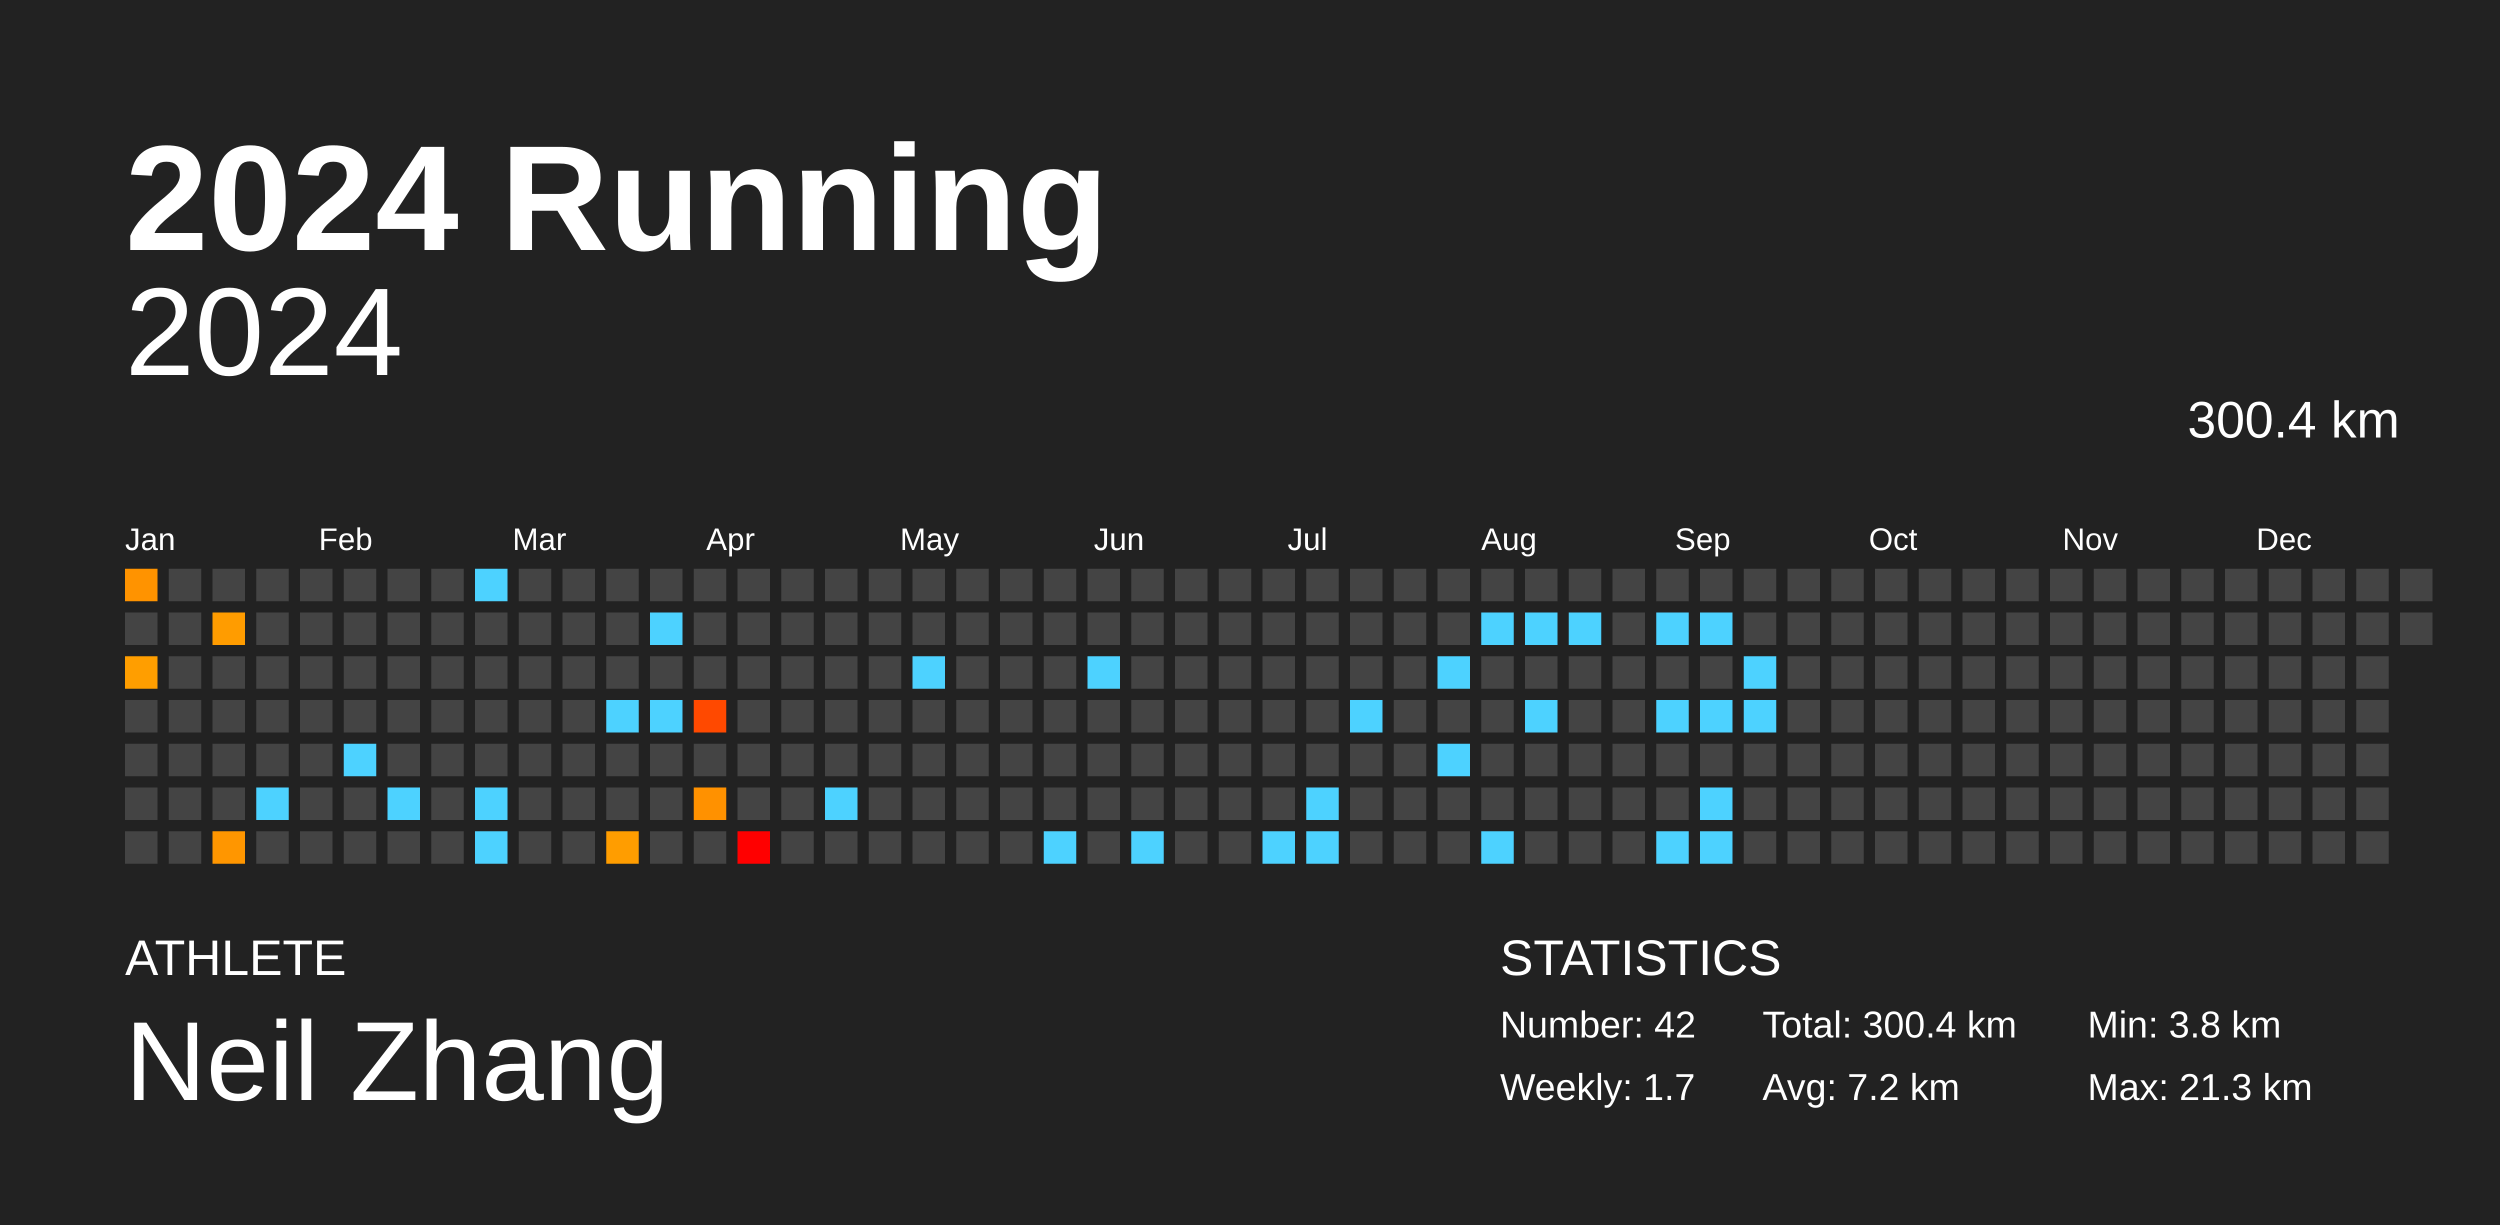
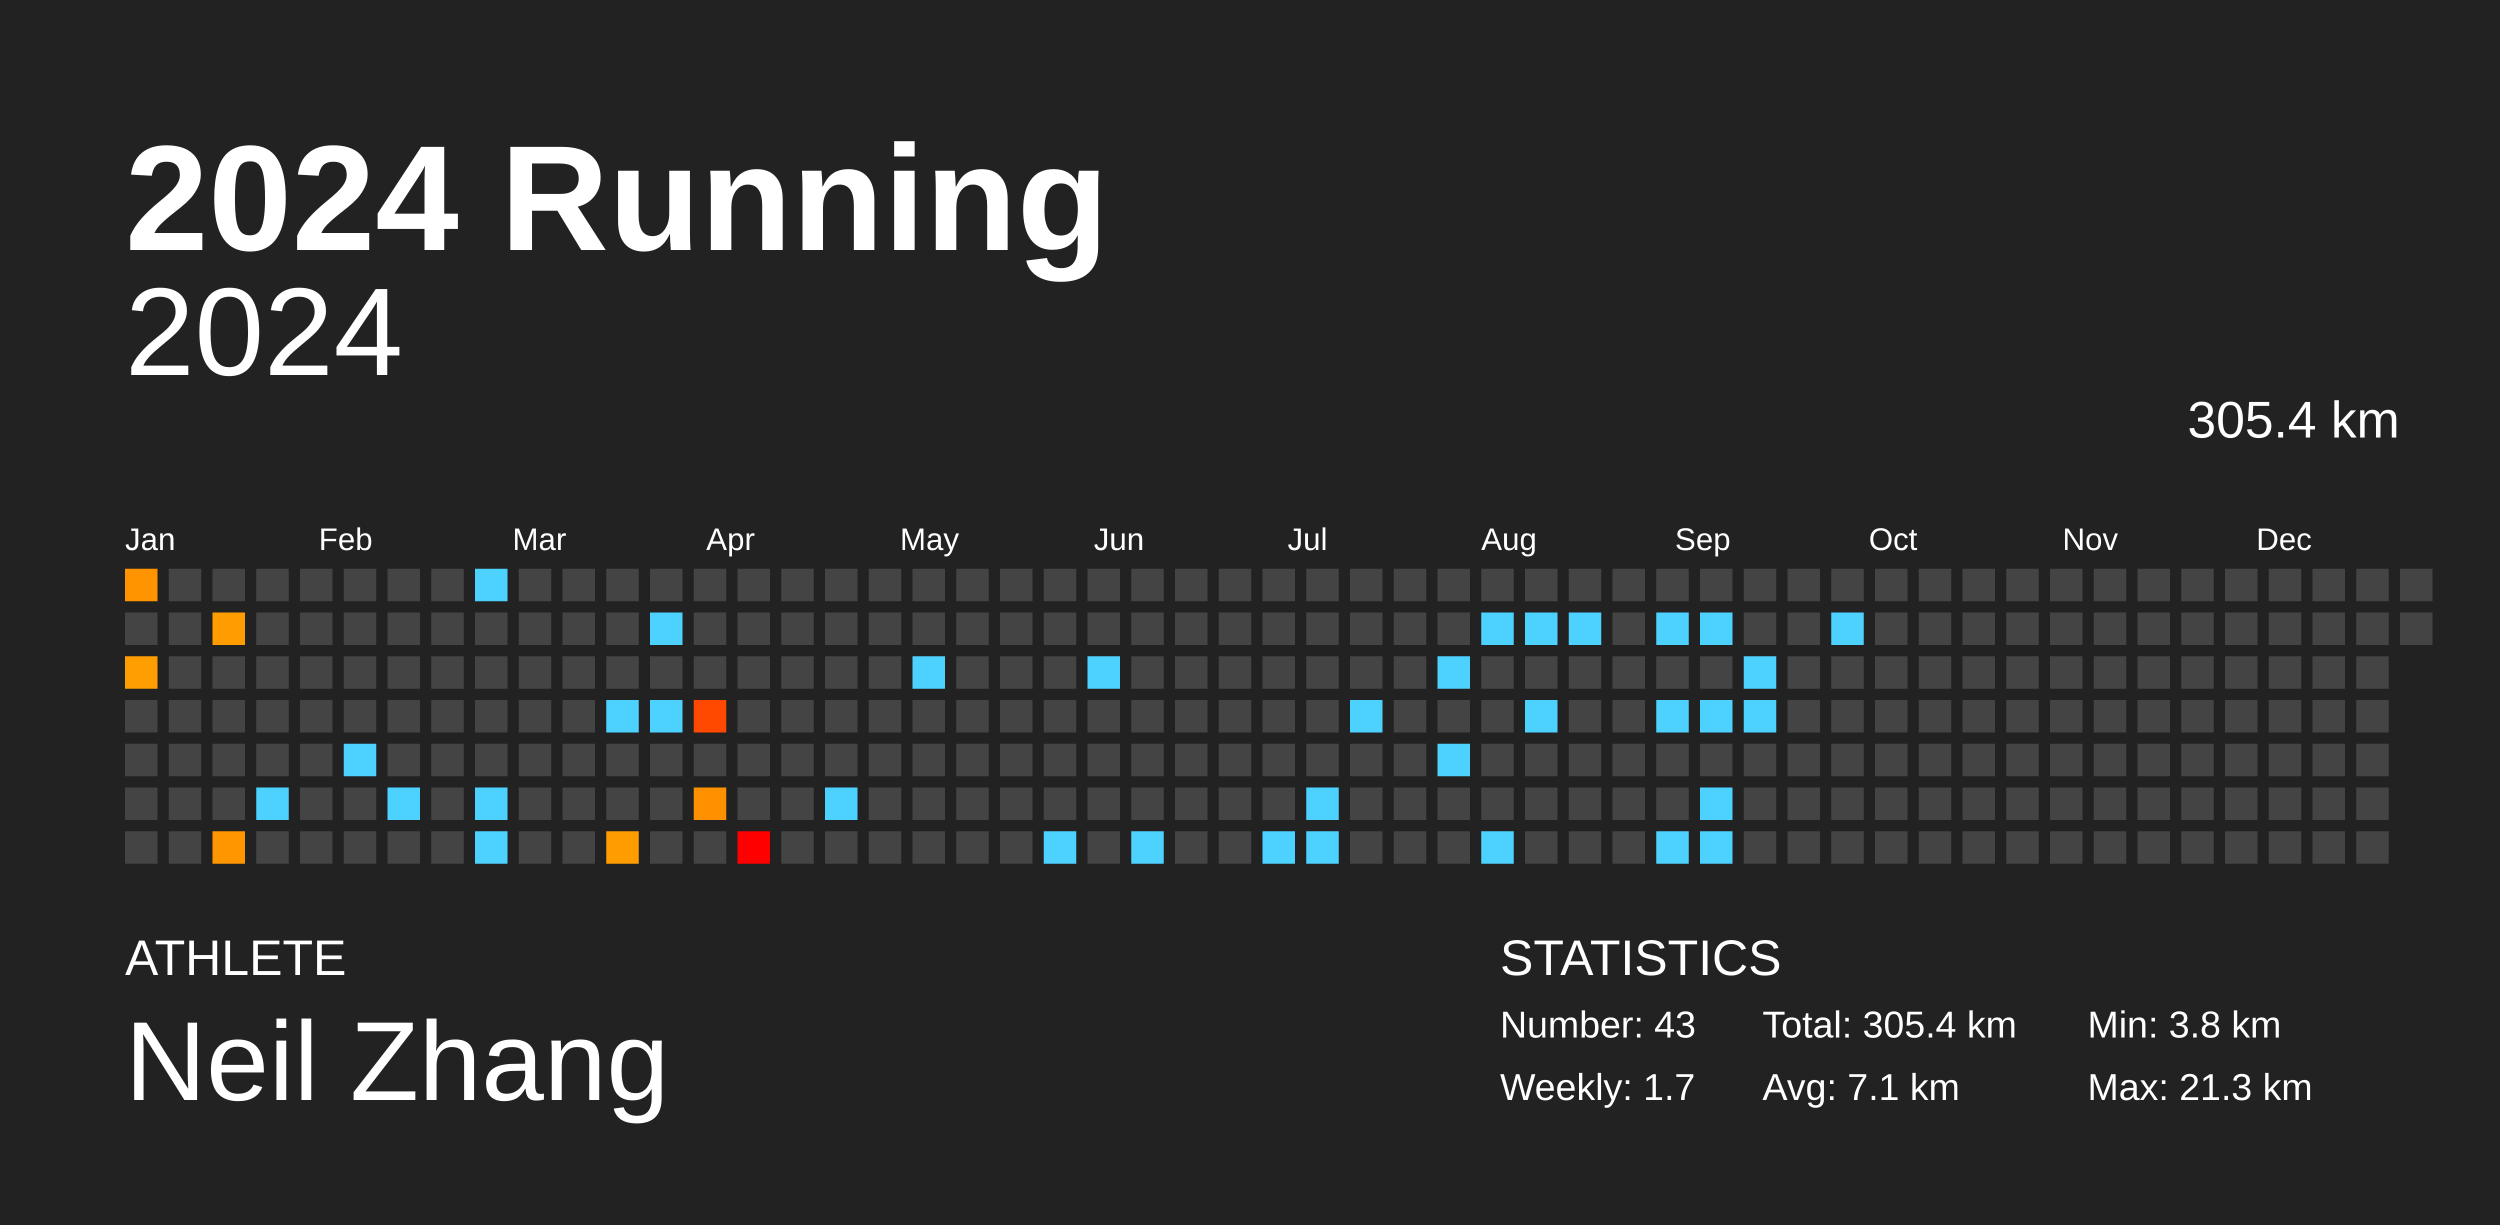
<svg xmlns="http://www.w3.org/2000/svg" baseProfile="full" height="98mm" version="1.1" viewBox="0,0,200,98" width="200mm">
  <defs />
  <rect fill="#222222" height="98" width="200" x="0" y="0" />
  <text fill="#FFFFFF" style="font-size:12px; font-family:Arial; font-weight:bold;" x="10" y="20">2024 Running</text>
  <text fill="#FFFFFF" style="font-size:4px; font-family:Arial" x="10" y="78">ATHLETE</text>
  <text fill="#FFFFFF" style="font-size:9px; font-family:Arial" x="10" y="88">Neil Zhang</text>
  <text fill="#FFFFFF" style="font-size:4px; font-family:Arial" x="120" y="78">STATISTICS</text>
-   <text fill="#FFFFFF" style="font-size:3px; font-family:Arial" x="120" y="83">Number: 42</text>
+   <text fill="#FFFFFF" style="font-size:3px; font-family:Arial" x="120" y="83">Number: 43</text>
  <text fill="#FFFFFF" style="font-size:3px; font-family:Arial" x="120" y="88">Weekly: 1.7</text>
-   <text fill="#FFFFFF" style="font-size:3px; font-family:Arial" x="141" y="83">Total: 300.4 km</text>
-   <text fill="#FFFFFF" style="font-size:3px; font-family:Arial" x="141" y="88">Avg: 7.2 km</text>
+   <text fill="#FFFFFF" style="font-size:3px; font-family:Arial" x="141" y="83">Total: 305.4 km</text>
+   <text fill="#FFFFFF" style="font-size:3px; font-family:Arial" x="141" y="88">Avg: 7.1 km</text>
  <text fill="#FFFFFF" style="font-size:3px; font-family:Arial" x="167" y="83">Min: 3.8 km</text>
  <text fill="#FFFFFF" style="font-size:3px; font-family:Arial" x="167" y="88">Max: 21.3 km</text>
  <text alignment-baseline="hanging" fill="#FFFFFF" style="font-size:10.0px; font-family:Arial;" x="10" y="30">2024</text>
-   <text alignment-baseline="hanging" fill="#FFFFFF" style="font-size:4.125px; font-family:Arial;" x="175" y="35">300.4 km</text>
+   <text alignment-baseline="hanging" fill="#FFFFFF" style="font-size:4.125px; font-family:Arial;" x="175" y="35">305.4 km</text>
  <text fill="#FFFFFF" style="font-size:2.5px; font-family:Arial" x="10.0" y="44">Jan</text>
  <text fill="#FFFFFF" style="font-size:2.5px; font-family:Arial" x="25.5" y="44">Feb</text>
  <text fill="#FFFFFF" style="font-size:2.5px; font-family:Arial" x="41.0" y="44">Mar</text>
  <text fill="#FFFFFF" style="font-size:2.5px; font-family:Arial" x="56.5" y="44">Apr</text>
  <text fill="#FFFFFF" style="font-size:2.5px; font-family:Arial" x="72.0" y="44">May</text>
  <text fill="#FFFFFF" style="font-size:2.5px; font-family:Arial" x="87.5" y="44">Jun</text>
  <text fill="#FFFFFF" style="font-size:2.5px; font-family:Arial" x="103.0" y="44">Jul</text>
  <text fill="#FFFFFF" style="font-size:2.5px; font-family:Arial" x="118.5" y="44">Aug</text>
  <text fill="#FFFFFF" style="font-size:2.5px; font-family:Arial" x="134.0" y="44">Sep</text>
  <text fill="#FFFFFF" style="font-size:2.5px; font-family:Arial" x="149.5" y="44">Oct</text>
  <text fill="#FFFFFF" style="font-size:2.5px; font-family:Arial" x="165.0" y="44">Nov</text>
  <text fill="#FFFFFF" style="font-size:2.5px; font-family:Arial" x="180.5" y="44">Dec</text>
  <rect fill="#ff9300" height="2.6" width="2.6" x="10.0" y="45.5" />
  <rect fill="#444444" height="2.6" width="2.6" x="10.0" y="49.0" />
  <rect fill="#ff9e00" height="2.6" width="2.6" x="10.0" y="52.5" />
  <rect fill="#444444" height="2.6" width="2.6" x="10.0" y="56.0" />
  <rect fill="#444444" height="2.6" width="2.6" x="10.0" y="59.5" />
  <rect fill="#444444" height="2.6" width="2.6" x="10.0" y="63.0" />
  <rect fill="#444444" height="2.6" width="2.6" x="10.0" y="66.5" />
  <rect fill="#444444" height="2.6" width="2.6" x="13.5" y="45.5" />
  <rect fill="#444444" height="2.6" width="2.6" x="13.5" y="49.0" />
  <rect fill="#444444" height="2.6" width="2.6" x="13.5" y="52.5" />
  <rect fill="#444444" height="2.6" width="2.6" x="13.5" y="56.0" />
  <rect fill="#444444" height="2.6" width="2.6" x="13.5" y="59.5" />
  <rect fill="#444444" height="2.6" width="2.6" x="13.5" y="63.0" />
  <rect fill="#444444" height="2.6" width="2.6" x="13.5" y="66.5" />
  <rect fill="#444444" height="2.6" width="2.6" x="17.0" y="45.5" />
  <rect fill="#ff9c00" height="2.6" width="2.6" x="17.0" y="49.0" />
  <rect fill="#444444" height="2.6" width="2.6" x="17.0" y="52.5" />
  <rect fill="#444444" height="2.6" width="2.6" x="17.0" y="56.0" />
  <rect fill="#444444" height="2.6" width="2.6" x="17.0" y="59.5" />
  <rect fill="#444444" height="2.6" width="2.6" x="17.0" y="63.0" />
  <rect fill="#ff9600" height="2.6" width="2.6" x="17.0" y="66.5" />
  <rect fill="#444444" height="2.6" width="2.6" x="20.5" y="45.5" />
  <rect fill="#444444" height="2.6" width="2.6" x="20.5" y="49.0" />
  <rect fill="#444444" height="2.6" width="2.6" x="20.5" y="52.5" />
  <rect fill="#444444" height="2.6" width="2.6" x="20.5" y="56.0" />
  <rect fill="#444444" height="2.6" width="2.6" x="20.5" y="59.5" />
  <rect fill="#4dd2ff" height="2.6" width="2.6" x="20.5" y="63.0" />
  <rect fill="#444444" height="2.6" width="2.6" x="20.5" y="66.5" />
  <rect fill="#444444" height="2.6" width="2.6" x="24.0" y="45.5" />
  <rect fill="#444444" height="2.6" width="2.6" x="24.0" y="49.0" />
  <rect fill="#444444" height="2.6" width="2.6" x="24.0" y="52.5" />
  <rect fill="#444444" height="2.6" width="2.6" x="24.0" y="56.0" />
  <rect fill="#444444" height="2.6" width="2.6" x="24.0" y="59.5" />
  <rect fill="#444444" height="2.6" width="2.6" x="24.0" y="63.0" />
  <rect fill="#444444" height="2.6" width="2.6" x="24.0" y="66.5" />
  <rect fill="#444444" height="2.6" width="2.6" x="27.5" y="45.5" />
  <rect fill="#444444" height="2.6" width="2.6" x="27.5" y="49.0" />
  <rect fill="#444444" height="2.6" width="2.6" x="27.5" y="52.5" />
  <rect fill="#444444" height="2.6" width="2.6" x="27.5" y="56.0" />
  <rect fill="#4dd2ff" height="2.6" width="2.6" x="27.5" y="59.5" />
  <rect fill="#444444" height="2.6" width="2.6" x="27.5" y="63.0" />
  <rect fill="#444444" height="2.6" width="2.6" x="27.5" y="66.5" />
  <rect fill="#444444" height="2.6" width="2.6" x="31.0" y="45.5" />
  <rect fill="#444444" height="2.6" width="2.6" x="31.0" y="49.0" />
  <rect fill="#444444" height="2.6" width="2.6" x="31.0" y="52.5" />
  <rect fill="#444444" height="2.6" width="2.6" x="31.0" y="56.0" />
  <rect fill="#444444" height="2.6" width="2.6" x="31.0" y="59.5" />
  <rect fill="#4dd2ff" height="2.6" width="2.6" x="31.0" y="63.0" />
  <rect fill="#444444" height="2.6" width="2.6" x="31.0" y="66.5" />
  <rect fill="#444444" height="2.6" width="2.6" x="34.5" y="45.5" />
  <rect fill="#444444" height="2.6" width="2.6" x="34.5" y="49.0" />
  <rect fill="#444444" height="2.6" width="2.6" x="34.5" y="52.5" />
  <rect fill="#444444" height="2.6" width="2.6" x="34.5" y="56.0" />
  <rect fill="#444444" height="2.6" width="2.6" x="34.5" y="59.5" />
  <rect fill="#444444" height="2.6" width="2.6" x="34.5" y="63.0" />
  <rect fill="#444444" height="2.6" width="2.6" x="34.5" y="66.5" />
  <rect fill="#4dd2ff" height="2.6" width="2.6" x="38.0" y="45.5" />
  <rect fill="#444444" height="2.6" width="2.6" x="38.0" y="49.0" />
  <rect fill="#444444" height="2.6" width="2.6" x="38.0" y="52.5" />
  <rect fill="#444444" height="2.6" width="2.6" x="38.0" y="56.0" />
  <rect fill="#444444" height="2.6" width="2.6" x="38.0" y="59.5" />
  <rect fill="#4dd2ff" height="2.6" width="2.6" x="38.0" y="63.0" />
  <rect fill="#4dd2ff" height="2.6" width="2.6" x="38.0" y="66.5" />
  <rect fill="#444444" height="2.6" width="2.6" x="41.5" y="45.5" />
  <rect fill="#444444" height="2.6" width="2.6" x="41.5" y="49.0" />
  <rect fill="#444444" height="2.6" width="2.6" x="41.5" y="52.5" />
  <rect fill="#444444" height="2.6" width="2.6" x="41.5" y="56.0" />
  <rect fill="#444444" height="2.6" width="2.6" x="41.5" y="59.5" />
  <rect fill="#444444" height="2.6" width="2.6" x="41.5" y="63.0" />
  <rect fill="#444444" height="2.6" width="2.6" x="41.5" y="66.5" />
  <rect fill="#444444" height="2.6" width="2.6" x="45.0" y="45.5" />
  <rect fill="#444444" height="2.6" width="2.6" x="45.0" y="49.0" />
  <rect fill="#444444" height="2.6" width="2.6" x="45.0" y="52.5" />
  <rect fill="#444444" height="2.6" width="2.6" x="45.0" y="56.0" />
  <rect fill="#444444" height="2.6" width="2.6" x="45.0" y="59.5" />
  <rect fill="#444444" height="2.6" width="2.6" x="45.0" y="63.0" />
  <rect fill="#444444" height="2.6" width="2.6" x="45.0" y="66.5" />
  <rect fill="#444444" height="2.6" width="2.6" x="48.5" y="45.5" />
  <rect fill="#444444" height="2.6" width="2.6" x="48.5" y="49.0" />
  <rect fill="#444444" height="2.6" width="2.6" x="48.5" y="52.5" />
  <rect fill="#4dd2ff" height="2.6" width="2.6" x="48.5" y="56.0" />
  <rect fill="#444444" height="2.6" width="2.6" x="48.5" y="59.5" />
  <rect fill="#444444" height="2.6" width="2.6" x="48.5" y="63.0" />
  <rect fill="#ff9d00" height="2.6" width="2.6" x="48.5" y="66.5" />
  <rect fill="#444444" height="2.6" width="2.6" x="52.0" y="45.5" />
  <rect fill="#4dd2ff" height="2.6" width="2.6" x="52.0" y="49.0" />
  <rect fill="#444444" height="2.6" width="2.6" x="52.0" y="52.5" />
  <rect fill="#4dd2ff" height="2.6" width="2.6" x="52.0" y="56.0" />
  <rect fill="#444444" height="2.6" width="2.6" x="52.0" y="59.5" />
  <rect fill="#444444" height="2.6" width="2.6" x="52.0" y="63.0" />
  <rect fill="#444444" height="2.6" width="2.6" x="52.0" y="66.5" />
  <rect fill="#444444" height="2.6" width="2.6" x="55.5" y="45.5" />
  <rect fill="#444444" height="2.6" width="2.6" x="55.5" y="49.0" />
  <rect fill="#444444" height="2.6" width="2.6" x="55.5" y="52.5" />
  <rect fill="#ff4900" height="2.6" width="2.6" x="55.5" y="56.0" />
  <rect fill="#444444" height="2.6" width="2.6" x="55.5" y="59.5" />
  <rect fill="#ff9100" height="2.6" width="2.6" x="55.5" y="63.0" />
  <rect fill="#444444" height="2.6" width="2.6" x="55.5" y="66.5" />
  <rect fill="#444444" height="2.6" width="2.6" x="59.0" y="45.5" />
  <rect fill="#444444" height="2.6" width="2.6" x="59.0" y="49.0" />
  <rect fill="#444444" height="2.6" width="2.6" x="59.0" y="52.5" />
  <rect fill="#444444" height="2.6" width="2.6" x="59.0" y="56.0" />
  <rect fill="#444444" height="2.6" width="2.6" x="59.0" y="59.5" />
  <rect fill="#444444" height="2.6" width="2.6" x="59.0" y="63.0" />
  <rect fill="red" height="2.6" width="2.6" x="59.0" y="66.5" />
  <rect fill="#444444" height="2.6" width="2.6" x="62.5" y="45.5" />
  <rect fill="#444444" height="2.6" width="2.6" x="62.5" y="49.0" />
  <rect fill="#444444" height="2.6" width="2.6" x="62.5" y="52.5" />
  <rect fill="#444444" height="2.6" width="2.6" x="62.5" y="56.0" />
  <rect fill="#444444" height="2.6" width="2.6" x="62.5" y="59.5" />
  <rect fill="#444444" height="2.6" width="2.6" x="62.5" y="63.0" />
  <rect fill="#444444" height="2.6" width="2.6" x="62.5" y="66.5" />
  <rect fill="#444444" height="2.6" width="2.6" x="66.0" y="45.5" />
  <rect fill="#444444" height="2.6" width="2.6" x="66.0" y="49.0" />
  <rect fill="#444444" height="2.6" width="2.6" x="66.0" y="52.5" />
  <rect fill="#444444" height="2.6" width="2.6" x="66.0" y="56.0" />
  <rect fill="#444444" height="2.6" width="2.6" x="66.0" y="59.5" />
  <rect fill="#4dd2ff" height="2.6" width="2.6" x="66.0" y="63.0" />
  <rect fill="#444444" height="2.6" width="2.6" x="66.0" y="66.5" />
  <rect fill="#444444" height="2.6" width="2.6" x="69.5" y="45.5" />
  <rect fill="#444444" height="2.6" width="2.6" x="69.5" y="49.0" />
  <rect fill="#444444" height="2.6" width="2.6" x="69.5" y="52.5" />
  <rect fill="#444444" height="2.6" width="2.6" x="69.5" y="56.0" />
  <rect fill="#444444" height="2.6" width="2.6" x="69.5" y="59.5" />
  <rect fill="#444444" height="2.6" width="2.6" x="69.5" y="63.0" />
  <rect fill="#444444" height="2.6" width="2.6" x="69.5" y="66.5" />
  <rect fill="#444444" height="2.6" width="2.6" x="73.0" y="45.5" />
  <rect fill="#444444" height="2.6" width="2.6" x="73.0" y="49.0" />
  <rect fill="#4dd2ff" height="2.6" width="2.6" x="73.0" y="52.5" />
  <rect fill="#444444" height="2.6" width="2.6" x="73.0" y="56.0" />
  <rect fill="#444444" height="2.6" width="2.6" x="73.0" y="59.5" />
  <rect fill="#444444" height="2.6" width="2.6" x="73.0" y="63.0" />
  <rect fill="#444444" height="2.6" width="2.6" x="73.0" y="66.5" />
  <rect fill="#444444" height="2.6" width="2.6" x="76.5" y="45.5" />
  <rect fill="#444444" height="2.6" width="2.6" x="76.5" y="49.0" />
  <rect fill="#444444" height="2.6" width="2.6" x="76.5" y="52.5" />
  <rect fill="#444444" height="2.6" width="2.6" x="76.5" y="56.0" />
  <rect fill="#444444" height="2.6" width="2.6" x="76.5" y="59.5" />
  <rect fill="#444444" height="2.6" width="2.6" x="76.5" y="63.0" />
  <rect fill="#444444" height="2.6" width="2.6" x="76.5" y="66.5" />
  <rect fill="#444444" height="2.6" width="2.6" x="80.0" y="45.5" />
  <rect fill="#444444" height="2.6" width="2.6" x="80.0" y="49.0" />
  <rect fill="#444444" height="2.6" width="2.6" x="80.0" y="52.5" />
  <rect fill="#444444" height="2.6" width="2.6" x="80.0" y="56.0" />
  <rect fill="#444444" height="2.6" width="2.6" x="80.0" y="59.5" />
  <rect fill="#444444" height="2.6" width="2.6" x="80.0" y="63.0" />
  <rect fill="#444444" height="2.6" width="2.6" x="80.0" y="66.5" />
  <rect fill="#444444" height="2.6" width="2.6" x="83.5" y="45.5" />
  <rect fill="#444444" height="2.6" width="2.6" x="83.5" y="49.0" />
  <rect fill="#444444" height="2.6" width="2.6" x="83.5" y="52.5" />
  <rect fill="#444444" height="2.6" width="2.6" x="83.5" y="56.0" />
  <rect fill="#444444" height="2.6" width="2.6" x="83.5" y="59.5" />
  <rect fill="#444444" height="2.6" width="2.6" x="83.5" y="63.0" />
  <rect fill="#4dd2ff" height="2.6" width="2.6" x="83.5" y="66.5" />
  <rect fill="#444444" height="2.6" width="2.6" x="87.0" y="45.5" />
  <rect fill="#444444" height="2.6" width="2.6" x="87.0" y="49.0" />
  <rect fill="#4dd2ff" height="2.6" width="2.6" x="87.0" y="52.5" />
  <rect fill="#444444" height="2.6" width="2.6" x="87.0" y="56.0" />
  <rect fill="#444444" height="2.6" width="2.6" x="87.0" y="59.5" />
  <rect fill="#444444" height="2.6" width="2.6" x="87.0" y="63.0" />
  <rect fill="#444444" height="2.6" width="2.6" x="87.0" y="66.5" />
  <rect fill="#444444" height="2.6" width="2.6" x="90.5" y="45.5" />
  <rect fill="#444444" height="2.6" width="2.6" x="90.5" y="49.0" />
  <rect fill="#444444" height="2.6" width="2.6" x="90.5" y="52.5" />
  <rect fill="#444444" height="2.6" width="2.6" x="90.5" y="56.0" />
  <rect fill="#444444" height="2.6" width="2.6" x="90.5" y="59.5" />
  <rect fill="#444444" height="2.6" width="2.6" x="90.5" y="63.0" />
  <rect fill="#4dd2ff" height="2.6" width="2.6" x="90.5" y="66.5" />
  <rect fill="#444444" height="2.6" width="2.6" x="94.0" y="45.5" />
  <rect fill="#444444" height="2.6" width="2.6" x="94.0" y="49.0" />
  <rect fill="#444444" height="2.6" width="2.6" x="94.0" y="52.5" />
  <rect fill="#444444" height="2.6" width="2.6" x="94.0" y="56.0" />
  <rect fill="#444444" height="2.6" width="2.6" x="94.0" y="59.5" />
  <rect fill="#444444" height="2.6" width="2.6" x="94.0" y="63.0" />
  <rect fill="#444444" height="2.6" width="2.6" x="94.0" y="66.5" />
  <rect fill="#444444" height="2.6" width="2.6" x="97.5" y="45.5" />
  <rect fill="#444444" height="2.6" width="2.6" x="97.5" y="49.0" />
  <rect fill="#444444" height="2.6" width="2.6" x="97.5" y="52.5" />
  <rect fill="#444444" height="2.6" width="2.6" x="97.5" y="56.0" />
  <rect fill="#444444" height="2.6" width="2.6" x="97.5" y="59.5" />
  <rect fill="#444444" height="2.6" width="2.6" x="97.5" y="63.0" />
  <rect fill="#444444" height="2.6" width="2.6" x="97.5" y="66.5" />
  <rect fill="#444444" height="2.6" width="2.6" x="101.0" y="45.5" />
  <rect fill="#444444" height="2.6" width="2.6" x="101.0" y="49.0" />
  <rect fill="#444444" height="2.6" width="2.6" x="101.0" y="52.5" />
  <rect fill="#444444" height="2.6" width="2.6" x="101.0" y="56.0" />
  <rect fill="#444444" height="2.6" width="2.6" x="101.0" y="59.5" />
  <rect fill="#444444" height="2.6" width="2.6" x="101.0" y="63.0" />
  <rect fill="#4dd2ff" height="2.6" width="2.6" x="101.0" y="66.5" />
  <rect fill="#444444" height="2.6" width="2.6" x="104.5" y="45.5" />
  <rect fill="#444444" height="2.6" width="2.6" x="104.5" y="49.0" />
  <rect fill="#444444" height="2.6" width="2.6" x="104.5" y="52.5" />
  <rect fill="#444444" height="2.6" width="2.6" x="104.5" y="56.0" />
  <rect fill="#444444" height="2.6" width="2.6" x="104.5" y="59.5" />
  <rect fill="#4dd2ff" height="2.6" width="2.6" x="104.5" y="63.0" />
  <rect fill="#4dd2ff" height="2.6" width="2.6" x="104.5" y="66.5" />
  <rect fill="#444444" height="2.6" width="2.6" x="108.0" y="45.5" />
  <rect fill="#444444" height="2.6" width="2.6" x="108.0" y="49.0" />
  <rect fill="#444444" height="2.6" width="2.6" x="108.0" y="52.5" />
  <rect fill="#4dd2ff" height="2.6" width="2.6" x="108.0" y="56.0" />
  <rect fill="#444444" height="2.6" width="2.6" x="108.0" y="59.5" />
  <rect fill="#444444" height="2.6" width="2.6" x="108.0" y="63.0" />
  <rect fill="#444444" height="2.6" width="2.6" x="108.0" y="66.5" />
  <rect fill="#444444" height="2.6" width="2.6" x="111.5" y="45.5" />
  <rect fill="#444444" height="2.6" width="2.6" x="111.5" y="49.0" />
  <rect fill="#444444" height="2.6" width="2.6" x="111.5" y="52.5" />
  <rect fill="#444444" height="2.6" width="2.6" x="111.5" y="56.0" />
  <rect fill="#444444" height="2.6" width="2.6" x="111.5" y="59.5" />
  <rect fill="#444444" height="2.6" width="2.6" x="111.5" y="63.0" />
  <rect fill="#444444" height="2.6" width="2.6" x="111.5" y="66.5" />
  <rect fill="#444444" height="2.6" width="2.6" x="115.0" y="45.5" />
  <rect fill="#444444" height="2.6" width="2.6" x="115.0" y="49.0" />
  <rect fill="#4dd2ff" height="2.6" width="2.6" x="115.0" y="52.5" />
  <rect fill="#444444" height="2.6" width="2.6" x="115.0" y="56.0" />
  <rect fill="#4dd2ff" height="2.6" width="2.6" x="115.0" y="59.5" />
  <rect fill="#444444" height="2.6" width="2.6" x="115.0" y="63.0" />
  <rect fill="#444444" height="2.6" width="2.6" x="115.0" y="66.5" />
  <rect fill="#444444" height="2.6" width="2.6" x="118.5" y="45.5" />
  <rect fill="#4dd2ff" height="2.6" width="2.6" x="118.5" y="49.0" />
  <rect fill="#444444" height="2.6" width="2.6" x="118.5" y="52.5" />
  <rect fill="#444444" height="2.6" width="2.6" x="118.5" y="56.0" />
  <rect fill="#444444" height="2.6" width="2.6" x="118.5" y="59.5" />
  <rect fill="#444444" height="2.6" width="2.6" x="118.5" y="63.0" />
  <rect fill="#4dd2ff" height="2.6" width="2.6" x="118.5" y="66.5" />
  <rect fill="#444444" height="2.6" width="2.6" x="122.0" y="45.5" />
  <rect fill="#4dd2ff" height="2.6" width="2.6" x="122.0" y="49.0" />
  <rect fill="#444444" height="2.6" width="2.6" x="122.0" y="52.5" />
  <rect fill="#4dd2ff" height="2.6" width="2.6" x="122.0" y="56.0" />
  <rect fill="#444444" height="2.6" width="2.6" x="122.0" y="59.5" />
  <rect fill="#444444" height="2.6" width="2.6" x="122.0" y="63.0" />
  <rect fill="#444444" height="2.6" width="2.6" x="122.0" y="66.5" />
  <rect fill="#444444" height="2.6" width="2.6" x="125.5" y="45.5" />
  <rect fill="#4dd2ff" height="2.6" width="2.6" x="125.5" y="49.0" />
  <rect fill="#444444" height="2.6" width="2.6" x="125.5" y="52.5" />
  <rect fill="#444444" height="2.6" width="2.6" x="125.5" y="56.0" />
  <rect fill="#444444" height="2.6" width="2.6" x="125.5" y="59.5" />
  <rect fill="#444444" height="2.6" width="2.6" x="125.5" y="63.0" />
  <rect fill="#444444" height="2.6" width="2.6" x="125.5" y="66.5" />
  <rect fill="#444444" height="2.6" width="2.6" x="129.0" y="45.5" />
  <rect fill="#444444" height="2.6" width="2.6" x="129.0" y="49.0" />
  <rect fill="#444444" height="2.6" width="2.6" x="129.0" y="52.5" />
  <rect fill="#444444" height="2.6" width="2.6" x="129.0" y="56.0" />
  <rect fill="#444444" height="2.6" width="2.6" x="129.0" y="59.5" />
  <rect fill="#444444" height="2.6" width="2.6" x="129.0" y="63.0" />
  <rect fill="#444444" height="2.6" width="2.6" x="129.0" y="66.5" />
  <rect fill="#444444" height="2.6" width="2.6" x="132.5" y="45.5" />
  <rect fill="#4dd2ff" height="2.6" width="2.6" x="132.5" y="49.0" />
  <rect fill="#444444" height="2.6" width="2.6" x="132.5" y="52.5" />
  <rect fill="#4dd2ff" height="2.6" width="2.6" x="132.5" y="56.0" />
  <rect fill="#444444" height="2.6" width="2.6" x="132.5" y="59.5" />
  <rect fill="#444444" height="2.6" width="2.6" x="132.5" y="63.0" />
  <rect fill="#4dd2ff" height="2.6" width="2.6" x="132.5" y="66.5" />
  <rect fill="#444444" height="2.6" width="2.6" x="136.0" y="45.5" />
  <rect fill="#4dd2ff" height="2.6" width="2.6" x="136.0" y="49.0" />
  <rect fill="#444444" height="2.6" width="2.6" x="136.0" y="52.5" />
  <rect fill="#4dd2ff" height="2.6" width="2.6" x="136.0" y="56.0" />
  <rect fill="#444444" height="2.6" width="2.6" x="136.0" y="59.5" />
  <rect fill="#4dd2ff" height="2.6" width="2.6" x="136.0" y="63.0" />
  <rect fill="#4dd2ff" height="2.6" width="2.6" x="136.0" y="66.5" />
  <rect fill="#444444" height="2.6" width="2.6" x="139.5" y="45.5" />
  <rect fill="#444444" height="2.6" width="2.6" x="139.5" y="49.0" />
  <rect fill="#4dd2ff" height="2.6" width="2.6" x="139.5" y="52.5" />
  <rect fill="#4dd2ff" height="2.6" width="2.6" x="139.5" y="56.0" />
  <rect fill="#444444" height="2.6" width="2.6" x="139.5" y="59.5" />
  <rect fill="#444444" height="2.6" width="2.6" x="139.5" y="63.0" />
  <rect fill="#444444" height="2.6" width="2.6" x="139.5" y="66.5" />
  <rect fill="#444444" height="2.6" width="2.6" x="143.0" y="45.5" />
  <rect fill="#444444" height="2.6" width="2.6" x="143.0" y="49.0" />
  <rect fill="#444444" height="2.6" width="2.6" x="143.0" y="52.5" />
  <rect fill="#444444" height="2.6" width="2.6" x="143.0" y="56.0" />
  <rect fill="#444444" height="2.6" width="2.6" x="143.0" y="59.5" />
  <rect fill="#444444" height="2.6" width="2.6" x="143.0" y="63.0" />
  <rect fill="#444444" height="2.6" width="2.6" x="143.0" y="66.5" />
  <rect fill="#444444" height="2.6" width="2.6" x="146.5" y="45.5" />
-   <rect fill="#444444" height="2.6" width="2.6" x="146.5" y="49.0" />
+   <rect fill="#4dd2ff" height="2.6" width="2.6" x="146.5" y="49.0" />
  <rect fill="#444444" height="2.6" width="2.6" x="146.5" y="52.5" />
  <rect fill="#444444" height="2.6" width="2.6" x="146.5" y="56.0" />
  <rect fill="#444444" height="2.6" width="2.6" x="146.5" y="59.5" />
  <rect fill="#444444" height="2.6" width="2.6" x="146.5" y="63.0" />
  <rect fill="#444444" height="2.6" width="2.6" x="146.5" y="66.5" />
  <rect fill="#444444" height="2.6" width="2.6" x="150.0" y="45.5" />
  <rect fill="#444444" height="2.6" width="2.6" x="150.0" y="49.0" />
  <rect fill="#444444" height="2.6" width="2.6" x="150.0" y="52.5" />
  <rect fill="#444444" height="2.6" width="2.6" x="150.0" y="56.0" />
  <rect fill="#444444" height="2.6" width="2.6" x="150.0" y="59.5" />
  <rect fill="#444444" height="2.6" width="2.6" x="150.0" y="63.0" />
  <rect fill="#444444" height="2.6" width="2.6" x="150.0" y="66.5" />
  <rect fill="#444444" height="2.6" width="2.6" x="153.5" y="45.5" />
  <rect fill="#444444" height="2.6" width="2.6" x="153.5" y="49.0" />
  <rect fill="#444444" height="2.6" width="2.6" x="153.5" y="52.5" />
  <rect fill="#444444" height="2.6" width="2.6" x="153.5" y="56.0" />
  <rect fill="#444444" height="2.6" width="2.6" x="153.5" y="59.5" />
  <rect fill="#444444" height="2.6" width="2.6" x="153.5" y="63.0" />
  <rect fill="#444444" height="2.6" width="2.6" x="153.5" y="66.5" />
  <rect fill="#444444" height="2.6" width="2.6" x="157.0" y="45.5" />
  <rect fill="#444444" height="2.6" width="2.6" x="157.0" y="49.0" />
  <rect fill="#444444" height="2.6" width="2.6" x="157.0" y="52.5" />
  <rect fill="#444444" height="2.6" width="2.6" x="157.0" y="56.0" />
  <rect fill="#444444" height="2.6" width="2.6" x="157.0" y="59.5" />
  <rect fill="#444444" height="2.6" width="2.6" x="157.0" y="63.0" />
  <rect fill="#444444" height="2.6" width="2.6" x="157.0" y="66.5" />
  <rect fill="#444444" height="2.6" width="2.6" x="160.5" y="45.5" />
  <rect fill="#444444" height="2.6" width="2.6" x="160.5" y="49.0" />
  <rect fill="#444444" height="2.6" width="2.6" x="160.5" y="52.5" />
  <rect fill="#444444" height="2.6" width="2.6" x="160.5" y="56.0" />
  <rect fill="#444444" height="2.6" width="2.6" x="160.5" y="59.5" />
  <rect fill="#444444" height="2.6" width="2.6" x="160.5" y="63.0" />
  <rect fill="#444444" height="2.6" width="2.6" x="160.5" y="66.5" />
  <rect fill="#444444" height="2.6" width="2.6" x="164.0" y="45.5" />
  <rect fill="#444444" height="2.6" width="2.6" x="164.0" y="49.0" />
  <rect fill="#444444" height="2.6" width="2.6" x="164.0" y="52.5" />
  <rect fill="#444444" height="2.6" width="2.6" x="164.0" y="56.0" />
  <rect fill="#444444" height="2.6" width="2.6" x="164.0" y="59.5" />
  <rect fill="#444444" height="2.6" width="2.6" x="164.0" y="63.0" />
  <rect fill="#444444" height="2.6" width="2.6" x="164.0" y="66.5" />
  <rect fill="#444444" height="2.6" width="2.6" x="167.5" y="45.5" />
  <rect fill="#444444" height="2.6" width="2.6" x="167.5" y="49.0" />
  <rect fill="#444444" height="2.6" width="2.6" x="167.5" y="52.5" />
  <rect fill="#444444" height="2.6" width="2.6" x="167.5" y="56.0" />
  <rect fill="#444444" height="2.6" width="2.6" x="167.5" y="59.5" />
  <rect fill="#444444" height="2.6" width="2.6" x="167.5" y="63.0" />
  <rect fill="#444444" height="2.6" width="2.6" x="167.5" y="66.5" />
  <rect fill="#444444" height="2.6" width="2.6" x="171.0" y="45.5" />
  <rect fill="#444444" height="2.6" width="2.6" x="171.0" y="49.0" />
  <rect fill="#444444" height="2.6" width="2.6" x="171.0" y="52.5" />
  <rect fill="#444444" height="2.6" width="2.6" x="171.0" y="56.0" />
  <rect fill="#444444" height="2.6" width="2.6" x="171.0" y="59.5" />
  <rect fill="#444444" height="2.6" width="2.6" x="171.0" y="63.0" />
  <rect fill="#444444" height="2.6" width="2.6" x="171.0" y="66.5" />
  <rect fill="#444444" height="2.6" width="2.6" x="174.5" y="45.5" />
  <rect fill="#444444" height="2.6" width="2.6" x="174.5" y="49.0" />
  <rect fill="#444444" height="2.6" width="2.6" x="174.5" y="52.5" />
  <rect fill="#444444" height="2.6" width="2.6" x="174.5" y="56.0" />
  <rect fill="#444444" height="2.6" width="2.6" x="174.5" y="59.5" />
  <rect fill="#444444" height="2.6" width="2.6" x="174.5" y="63.0" />
  <rect fill="#444444" height="2.6" width="2.6" x="174.5" y="66.5" />
  <rect fill="#444444" height="2.6" width="2.6" x="178.0" y="45.5" />
  <rect fill="#444444" height="2.6" width="2.6" x="178.0" y="49.0" />
  <rect fill="#444444" height="2.6" width="2.6" x="178.0" y="52.5" />
  <rect fill="#444444" height="2.6" width="2.6" x="178.0" y="56.0" />
  <rect fill="#444444" height="2.6" width="2.6" x="178.0" y="59.5" />
  <rect fill="#444444" height="2.6" width="2.6" x="178.0" y="63.0" />
  <rect fill="#444444" height="2.6" width="2.6" x="178.0" y="66.5" />
  <rect fill="#444444" height="2.6" width="2.6" x="181.5" y="45.5" />
  <rect fill="#444444" height="2.6" width="2.6" x="181.5" y="49.0" />
  <rect fill="#444444" height="2.6" width="2.6" x="181.5" y="52.5" />
  <rect fill="#444444" height="2.6" width="2.6" x="181.5" y="56.0" />
  <rect fill="#444444" height="2.6" width="2.6" x="181.5" y="59.5" />
  <rect fill="#444444" height="2.6" width="2.6" x="181.5" y="63.0" />
  <rect fill="#444444" height="2.6" width="2.6" x="181.5" y="66.5" />
  <rect fill="#444444" height="2.6" width="2.6" x="185.0" y="45.5" />
  <rect fill="#444444" height="2.6" width="2.6" x="185.0" y="49.0" />
  <rect fill="#444444" height="2.6" width="2.6" x="185.0" y="52.5" />
  <rect fill="#444444" height="2.6" width="2.6" x="185.0" y="56.0" />
  <rect fill="#444444" height="2.6" width="2.6" x="185.0" y="59.5" />
  <rect fill="#444444" height="2.6" width="2.6" x="185.0" y="63.0" />
  <rect fill="#444444" height="2.6" width="2.6" x="185.0" y="66.5" />
  <rect fill="#444444" height="2.6" width="2.6" x="188.5" y="45.5" />
  <rect fill="#444444" height="2.6" width="2.6" x="188.5" y="49.0" />
  <rect fill="#444444" height="2.6" width="2.6" x="188.5" y="52.5" />
  <rect fill="#444444" height="2.6" width="2.6" x="188.5" y="56.0" />
  <rect fill="#444444" height="2.6" width="2.6" x="188.5" y="59.5" />
  <rect fill="#444444" height="2.6" width="2.6" x="188.5" y="63.0" />
  <rect fill="#444444" height="2.6" width="2.6" x="188.5" y="66.5" />
  <rect fill="#444444" height="2.6" width="2.6" x="192.0" y="45.5" />
  <rect fill="#444444" height="2.6" width="2.6" x="192.0" y="49.0" />
</svg>
